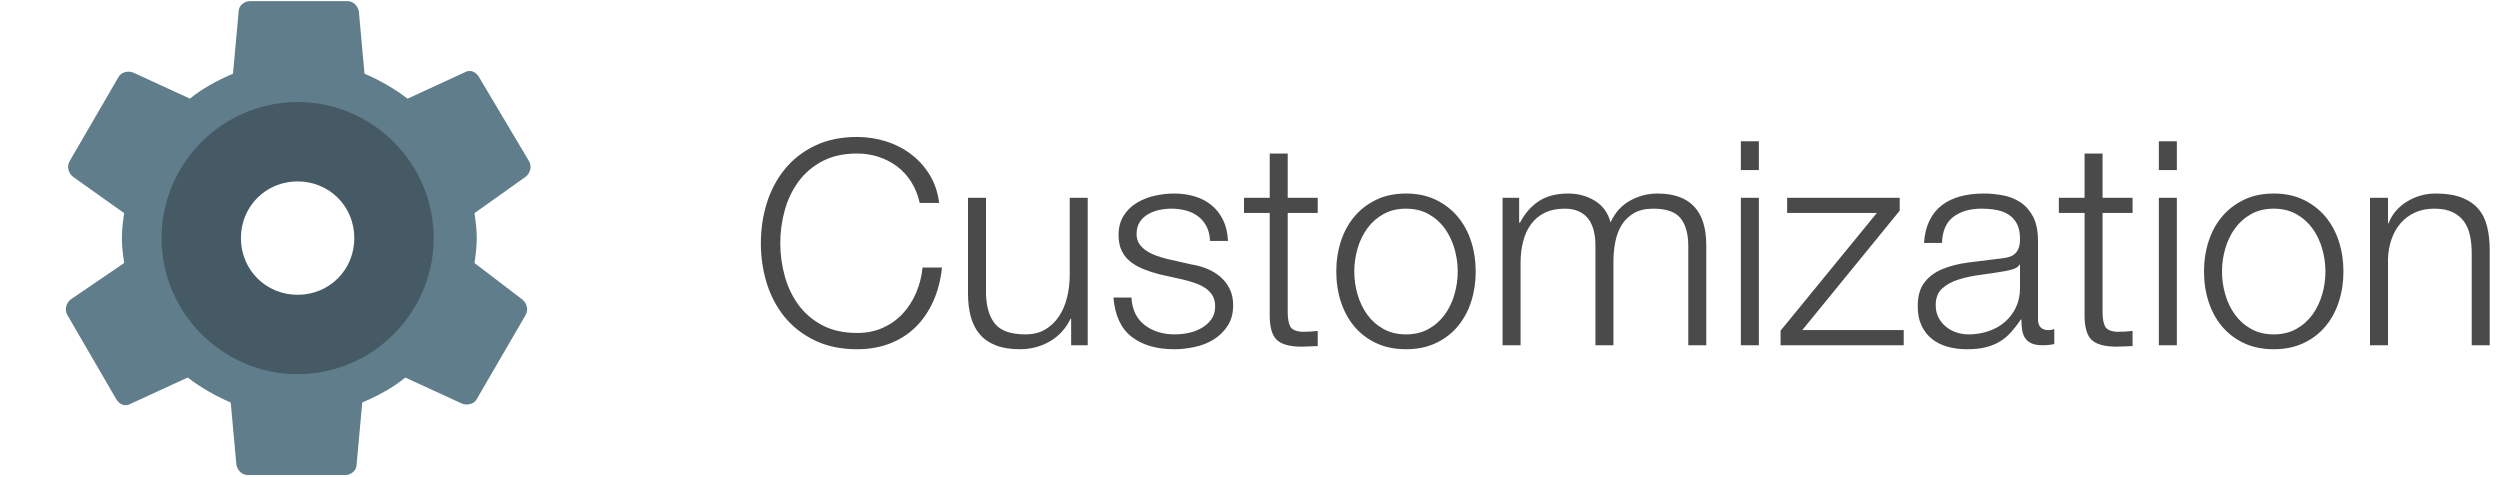
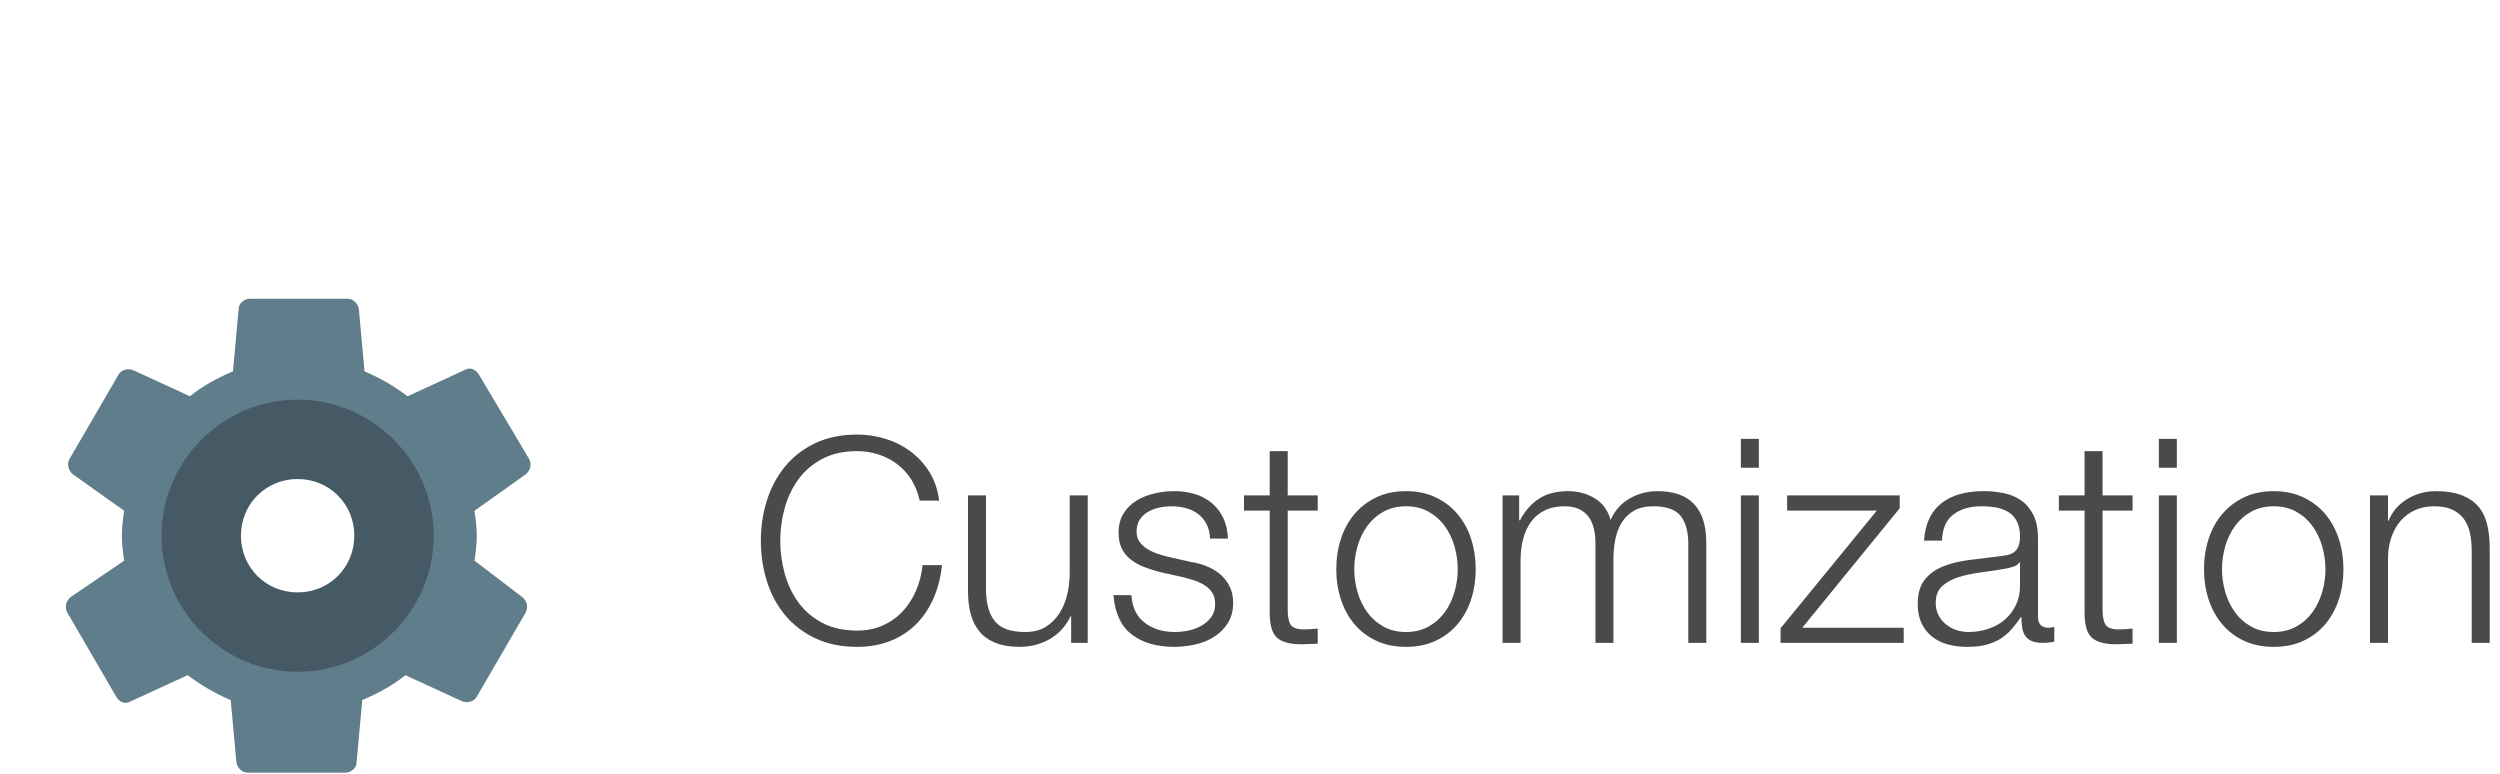
- <svg xmlns="http://www.w3.org/2000/svg" width="210px" height="40px" viewBox="0 0 210 40" version="1.1">
+ <svg xmlns="http://www.w3.org/2000/svg" width="210px" height="65px" viewBox="0 0 210 65" version="1.1">
  <defs />
  <g id="Page-1" stroke="none" stroke-width="1" fill="none" fill-rule="evenodd">
-     <g id="soon-header-customization" transform="translate(5, 0)">
+     <g id="soon-header-customization" transform="translate(5, 25)">
      <g id="settings">
        <path d="M34.857,22.095 C34.952,21.429 35.048,20.762 35.048,20 C35.048,19.238 34.952,18.571 34.857,17.905 L39.143,14.857 C39.524,14.571 39.714,14 39.429,13.524 L35.238,6.476 C34.952,6 34.476,5.81 34,6.095 L29.238,8.286 C28.095,7.429 26.952,6.762 25.619,6.19 L25.143,0.952 C25.048,0.476 24.667,0.095 24.19,0.095 L16,0.095 C15.524,0.095 15.048,0.476 15.048,0.952 L14.571,6.19 C13.238,6.762 12,7.429 10.952,8.286 L6.19,6.095 C5.714,5.905 5.143,6.095 4.952,6.476 L0.857,13.524 C0.571,14 0.762,14.571 1.143,14.857 L5.429,17.905 C5.333,18.571 5.238,19.238 5.238,20 C5.238,20.762 5.333,21.429 5.429,22.095 L0.952,25.143 C0.571,25.429 0.381,26 0.667,26.476 L4.762,33.524 C5.048,34 5.524,34.19 6,33.905 L10.762,31.714 C11.905,32.571 13.048,33.238 14.381,33.81 L14.857,39.048 C14.952,39.524 15.333,39.905 15.81,39.905 L24,39.905 C24.476,39.905 24.952,39.524 24.952,39.048 L25.429,33.81 C26.762,33.238 28,32.571 29.048,31.714 L33.81,33.905 C34.286,34.095 34.857,33.905 35.048,33.524 L39.143,26.476 C39.429,26 39.238,25.429 38.857,25.143 L34.857,22.095 L34.857,22.095 Z M20,29.524 C14.762,29.524 10.476,25.238 10.476,20 C10.476,14.762 14.762,10.476 20,10.476 C25.238,10.476 29.524,14.762 29.524,20 C29.524,25.238 25.238,29.524 20,29.524 L20,29.524 Z" id="Shape" fill="#607D8B" />
        <path d="M20,8.571 C13.714,8.571 8.571,13.714 8.571,20 C8.571,26.286 13.714,31.429 20,31.429 C26.286,31.429 31.429,26.286 31.429,20 C31.429,13.714 26.286,8.571 20,8.571 L20,8.571 Z M20,24.762 C17.333,24.762 15.238,22.667 15.238,20 C15.238,17.333 17.333,15.238 20,15.238 C22.667,15.238 24.762,17.333 24.762,20 C24.762,22.667 22.667,24.762 20,24.762 L20,24.762 Z" id="Shape" fill="#455A64" />
      </g>
      <path d="M72.256,17.048 L73.888,17.048 C73.776,16.152 73.508,15.36 73.084,14.672 C72.66,13.984 72.132,13.404 71.5,12.932 C70.868,12.46 70.164,12.104 69.388,11.864 C68.612,11.624 67.816,11.504 67,11.504 C65.656,11.504 64.476,11.748 63.46,12.236 C62.444,12.724 61.6,13.38 60.928,14.204 C60.256,15.028 59.752,15.976 59.416,17.048 C59.08,18.12 58.912,19.248 58.912,20.432 C58.912,21.616 59.08,22.744 59.416,23.816 C59.752,24.888 60.256,25.832 60.928,26.648 C61.6,27.464 62.444,28.116 63.46,28.604 C64.476,29.092 65.656,29.336 67,29.336 C68.008,29.336 68.924,29.176 69.748,28.856 C70.572,28.536 71.288,28.08 71.896,27.488 C72.504,26.896 73,26.176 73.384,25.328 C73.768,24.48 74.016,23.528 74.128,22.472 L72.496,22.472 C72.416,23.24 72.232,23.956 71.944,24.62 C71.656,25.284 71.28,25.864 70.816,26.36 C70.352,26.856 69.8,27.248 69.16,27.536 C68.52,27.824 67.8,27.968 67,27.968 C65.864,27.968 64.888,27.752 64.072,27.32 C63.256,26.888 62.588,26.316 62.068,25.604 C61.548,24.892 61.164,24.084 60.916,23.18 C60.668,22.276 60.544,21.36 60.544,20.432 C60.544,19.488 60.668,18.568 60.916,17.672 C61.164,16.776 61.548,15.972 62.068,15.26 C62.588,14.548 63.256,13.976 64.072,13.544 C64.888,13.112 65.864,12.896 67,12.896 C67.624,12.896 68.22,12.988 68.788,13.172 C69.356,13.356 69.876,13.624 70.348,13.976 C70.82,14.328 71.22,14.764 71.548,15.284 C71.876,15.804 72.112,16.392 72.256,17.048 L72.256,17.048 Z M86.368,29 L86.368,16.616 L84.856,16.616 L84.856,23.12 C84.856,23.744 84.784,24.356 84.64,24.956 C84.496,25.556 84.272,26.088 83.968,26.552 C83.664,27.016 83.28,27.388 82.816,27.668 C82.352,27.948 81.792,28.088 81.136,28.088 C79.936,28.088 79.092,27.8 78.604,27.224 C78.116,26.648 77.856,25.8 77.824,24.68 L77.824,16.616 L76.312,16.616 L76.312,24.656 C76.312,25.392 76.392,26.048 76.552,26.624 C76.712,27.2 76.964,27.688 77.308,28.088 C77.652,28.488 78.1,28.796 78.652,29.012 C79.204,29.228 79.872,29.336 80.656,29.336 C81.584,29.336 82.428,29.116 83.188,28.676 C83.948,28.236 84.528,27.6 84.928,26.768 L84.976,26.768 L84.976,29 L86.368,29 Z M96.64,20.24 L98.152,20.24 C98.12,19.568 97.984,18.984 97.744,18.488 C97.504,17.992 97.18,17.576 96.772,17.24 C96.364,16.904 95.892,16.656 95.356,16.496 C94.82,16.336 94.24,16.256 93.616,16.256 C93.072,16.256 92.524,16.32 91.972,16.448 C91.42,16.576 90.92,16.776 90.472,17.048 C90.024,17.32 89.66,17.68 89.38,18.128 C89.1,18.576 88.96,19.112 88.96,19.736 C88.96,20.264 89.048,20.708 89.224,21.068 C89.4,21.428 89.644,21.732 89.956,21.98 C90.268,22.228 90.632,22.436 91.048,22.604 C91.464,22.772 91.92,22.92 92.416,23.048 L94.36,23.48 C94.696,23.56 95.028,23.656 95.356,23.768 C95.684,23.88 95.976,24.02 96.232,24.188 C96.488,24.356 96.692,24.564 96.844,24.812 C96.996,25.06 97.072,25.368 97.072,25.736 C97.072,26.168 96.964,26.532 96.748,26.828 C96.532,27.124 96.256,27.368 95.92,27.56 C95.584,27.752 95.22,27.888 94.828,27.968 C94.436,28.048 94.056,28.088 93.688,28.088 C92.68,28.088 91.836,27.828 91.156,27.308 C90.476,26.788 90.104,26.016 90.04,24.992 L88.528,24.992 C88.656,26.512 89.172,27.616 90.076,28.304 C90.98,28.992 92.16,29.336 93.616,29.336 C94.192,29.336 94.776,29.272 95.368,29.144 C95.96,29.016 96.492,28.804 96.964,28.508 C97.436,28.212 97.824,27.828 98.128,27.356 C98.432,26.884 98.584,26.312 98.584,25.64 C98.584,25.096 98.48,24.624 98.272,24.224 C98.064,23.824 97.796,23.488 97.468,23.216 C97.14,22.944 96.764,22.724 96.34,22.556 C95.916,22.388 95.488,22.272 95.056,22.208 L93.04,21.752 C92.784,21.688 92.504,21.604 92.2,21.5 C91.896,21.396 91.616,21.264 91.36,21.104 C91.104,20.944 90.892,20.748 90.724,20.516 C90.556,20.284 90.472,20 90.472,19.664 C90.472,19.264 90.56,18.928 90.736,18.656 C90.912,18.384 91.144,18.164 91.432,17.996 C91.72,17.828 92.036,17.708 92.38,17.636 C92.724,17.564 93.064,17.528 93.4,17.528 C93.832,17.528 94.24,17.58 94.624,17.684 C95.008,17.788 95.348,17.952 95.644,18.176 C95.94,18.4 96.176,18.684 96.352,19.028 C96.528,19.372 96.624,19.776 96.64,20.24 L96.64,20.24 Z M103.168,16.616 L103.168,12.896 L101.656,12.896 L101.656,16.616 L99.496,16.616 L99.496,17.888 L101.656,17.888 L101.656,26.36 C101.64,27.416 101.832,28.14 102.232,28.532 C102.632,28.924 103.336,29.12 104.344,29.12 C104.568,29.12 104.792,29.112 105.016,29.096 C105.24,29.08 105.464,29.072 105.688,29.072 L105.688,27.8 C105.256,27.848 104.824,27.872 104.392,27.872 C103.848,27.84 103.508,27.684 103.372,27.404 C103.236,27.124 103.168,26.736 103.168,26.24 L103.168,17.888 L105.688,17.888 L105.688,16.616 L103.168,16.616 Z M113.104,17.528 C113.824,17.528 114.456,17.68 115,17.984 C115.544,18.288 115.996,18.688 116.356,19.184 C116.716,19.68 116.988,20.244 117.172,20.876 C117.356,21.508 117.448,22.152 117.448,22.808 C117.448,23.464 117.356,24.108 117.172,24.74 C116.988,25.372 116.716,25.936 116.356,26.432 C115.996,26.928 115.544,27.328 115,27.632 C114.456,27.936 113.824,28.088 113.104,28.088 C112.384,28.088 111.752,27.936 111.208,27.632 C110.664,27.328 110.212,26.928 109.852,26.432 C109.492,25.936 109.22,25.372 109.036,24.74 C108.852,24.108 108.76,23.464 108.76,22.808 C108.76,22.152 108.852,21.508 109.036,20.876 C109.22,20.244 109.492,19.68 109.852,19.184 C110.212,18.688 110.664,18.288 111.208,17.984 C111.752,17.68 112.384,17.528 113.104,17.528 L113.104,17.528 Z M113.104,16.256 C112.16,16.256 111.324,16.432 110.596,16.784 C109.868,17.136 109.256,17.608 108.76,18.2 C108.264,18.792 107.888,19.484 107.632,20.276 C107.376,21.068 107.248,21.912 107.248,22.808 C107.248,23.704 107.376,24.548 107.632,25.34 C107.888,26.132 108.264,26.824 108.76,27.416 C109.256,28.008 109.868,28.476 110.596,28.82 C111.324,29.164 112.16,29.336 113.104,29.336 C114.048,29.336 114.884,29.164 115.612,28.82 C116.34,28.476 116.952,28.008 117.448,27.416 C117.944,26.824 118.32,26.132 118.576,25.34 C118.832,24.548 118.96,23.704 118.96,22.808 C118.96,21.912 118.832,21.068 118.576,20.276 C118.32,19.484 117.944,18.792 117.448,18.2 C116.952,17.608 116.34,17.136 115.612,16.784 C114.884,16.432 114.048,16.256 113.104,16.256 L113.104,16.256 Z M121.216,16.616 L121.216,29 L122.728,29 L122.728,22.088 C122.728,21.432 122.8,20.828 122.944,20.276 C123.088,19.724 123.308,19.244 123.604,18.836 C123.9,18.428 124.284,18.108 124.756,17.876 C125.228,17.644 125.784,17.528 126.424,17.528 C126.904,17.528 127.312,17.608 127.648,17.768 C127.984,17.928 128.252,18.148 128.452,18.428 C128.652,18.708 128.796,19.036 128.884,19.412 C128.972,19.788 129.016,20.184 129.016,20.6 L129.016,29 L130.528,29 L130.528,21.992 C130.528,21.416 130.58,20.86 130.684,20.324 C130.788,19.788 130.968,19.312 131.224,18.896 C131.48,18.48 131.824,18.148 132.256,17.9 C132.688,17.652 133.232,17.528 133.888,17.528 C134.976,17.528 135.736,17.796 136.168,18.332 C136.6,18.868 136.816,19.648 136.816,20.672 L136.816,29 L138.328,29 L138.328,20.6 C138.328,17.704 136.96,16.256 134.224,16.256 C133.408,16.256 132.64,16.456 131.92,16.856 C131.2,17.256 130.656,17.864 130.288,18.68 C130.064,17.864 129.62,17.256 128.956,16.856 C128.292,16.456 127.552,16.256 126.736,16.256 C125.728,16.256 124.9,16.472 124.252,16.904 C123.604,17.336 123.08,17.936 122.68,18.704 L122.608,18.704 L122.608,16.616 L121.216,16.616 Z M141.232,11.864 L141.232,14.288 L142.744,14.288 L142.744,11.864 L141.232,11.864 Z M141.232,16.616 L141.232,29 L142.744,29 L142.744,16.616 L141.232,16.616 Z M146.392,27.728 L154.576,17.696 L154.576,16.616 L145.12,16.616 L145.12,17.888 L152.656,17.888 L144.568,27.776 L144.568,29 L154.912,29 L154.912,27.728 L146.392,27.728 Z M156.616,20.408 L158.128,20.408 C158.16,19.4 158.48,18.668 159.088,18.212 C159.696,17.756 160.48,17.528 161.44,17.528 C161.888,17.528 162.308,17.564 162.7,17.636 C163.092,17.708 163.436,17.84 163.732,18.032 C164.028,18.224 164.26,18.484 164.428,18.812 C164.596,19.14 164.68,19.56 164.68,20.072 C164.68,20.408 164.636,20.68 164.548,20.888 C164.46,21.096 164.336,21.26 164.176,21.38 C164.016,21.5 163.816,21.584 163.576,21.632 C163.336,21.68 163.056,21.72 162.736,21.752 C161.92,21.848 161.116,21.948 160.324,22.052 C159.532,22.156 158.82,22.336 158.188,22.592 C157.556,22.848 157.048,23.22 156.664,23.708 C156.28,24.196 156.088,24.872 156.088,25.736 C156.088,26.36 156.196,26.9 156.412,27.356 C156.628,27.812 156.924,28.188 157.3,28.484 C157.676,28.78 158.116,28.996 158.62,29.132 C159.124,29.268 159.664,29.336 160.24,29.336 C160.848,29.336 161.372,29.28 161.812,29.168 C162.252,29.056 162.644,28.896 162.988,28.688 C163.332,28.48 163.644,28.22 163.924,27.908 C164.204,27.596 164.48,27.24 164.752,26.84 L164.8,26.84 C164.8,27.16 164.82,27.452 164.86,27.716 C164.9,27.98 164.984,28.208 165.112,28.4 C165.24,28.592 165.42,28.74 165.652,28.844 C165.884,28.948 166.192,29 166.576,29 C166.784,29 166.956,28.992 167.092,28.976 C167.228,28.96 167.384,28.936 167.56,28.904 L167.56,27.632 C167.416,27.696 167.256,27.728 167.08,27.728 C166.488,27.728 166.192,27.424 166.192,26.816 L166.192,20.24 C166.192,19.408 166.056,18.732 165.784,18.212 C165.512,17.692 165.16,17.288 164.728,17 C164.296,16.712 163.808,16.516 163.264,16.412 C162.72,16.308 162.176,16.256 161.632,16.256 C160.912,16.256 160.256,16.336 159.664,16.496 C159.072,16.656 158.556,16.904 158.116,17.24 C157.676,17.576 157.328,18.008 157.072,18.536 C156.816,19.064 156.664,19.688 156.616,20.408 L156.616,20.408 Z M164.68,22.232 L164.68,24.2 C164.68,24.808 164.564,25.352 164.332,25.832 C164.1,26.312 163.788,26.72 163.396,27.056 C163.004,27.392 162.544,27.648 162.016,27.824 C161.488,28 160.936,28.088 160.36,28.088 C160.008,28.088 159.664,28.032 159.328,27.92 C158.992,27.808 158.696,27.644 158.44,27.428 C158.184,27.212 157.98,26.956 157.828,26.66 C157.676,26.364 157.6,26.024 157.6,25.64 C157.6,25.032 157.78,24.564 158.14,24.236 C158.5,23.908 158.96,23.656 159.52,23.48 C160.08,23.304 160.7,23.172 161.38,23.084 C162.06,22.996 162.72,22.896 163.36,22.784 C163.568,22.752 163.808,22.696 164.08,22.616 C164.352,22.536 164.536,22.408 164.632,22.232 L164.68,22.232 Z M171.616,16.616 L171.616,12.896 L170.104,12.896 L170.104,16.616 L167.944,16.616 L167.944,17.888 L170.104,17.888 L170.104,26.36 C170.088,27.416 170.28,28.14 170.68,28.532 C171.08,28.924 171.784,29.12 172.792,29.12 C173.016,29.12 173.24,29.112 173.464,29.096 C173.688,29.08 173.912,29.072 174.136,29.072 L174.136,27.8 C173.704,27.848 173.272,27.872 172.84,27.872 C172.296,27.84 171.956,27.684 171.82,27.404 C171.684,27.124 171.616,26.736 171.616,26.24 L171.616,17.888 L174.136,17.888 L174.136,16.616 L171.616,16.616 Z M176.344,11.864 L176.344,14.288 L177.856,14.288 L177.856,11.864 L176.344,11.864 Z M176.344,16.616 L176.344,29 L177.856,29 L177.856,16.616 L176.344,16.616 Z M185.992,17.528 C186.712,17.528 187.344,17.68 187.888,17.984 C188.432,18.288 188.884,18.688 189.244,19.184 C189.604,19.68 189.876,20.244 190.06,20.876 C190.244,21.508 190.336,22.152 190.336,22.808 C190.336,23.464 190.244,24.108 190.06,24.74 C189.876,25.372 189.604,25.936 189.244,26.432 C188.884,26.928 188.432,27.328 187.888,27.632 C187.344,27.936 186.712,28.088 185.992,28.088 C185.272,28.088 184.64,27.936 184.096,27.632 C183.552,27.328 183.1,26.928 182.74,26.432 C182.38,25.936 182.108,25.372 181.924,24.74 C181.74,24.108 181.648,23.464 181.648,22.808 C181.648,22.152 181.74,21.508 181.924,20.876 C182.108,20.244 182.38,19.68 182.74,19.184 C183.1,18.688 183.552,18.288 184.096,17.984 C184.64,17.68 185.272,17.528 185.992,17.528 L185.992,17.528 Z M185.992,16.256 C185.048,16.256 184.212,16.432 183.484,16.784 C182.756,17.136 182.144,17.608 181.648,18.2 C181.152,18.792 180.776,19.484 180.52,20.276 C180.264,21.068 180.136,21.912 180.136,22.808 C180.136,23.704 180.264,24.548 180.52,25.34 C180.776,26.132 181.152,26.824 181.648,27.416 C182.144,28.008 182.756,28.476 183.484,28.82 C184.212,29.164 185.048,29.336 185.992,29.336 C186.936,29.336 187.772,29.164 188.5,28.82 C189.228,28.476 189.84,28.008 190.336,27.416 C190.832,26.824 191.208,26.132 191.464,25.34 C191.72,24.548 191.848,23.704 191.848,22.808 C191.848,21.912 191.72,21.068 191.464,20.276 C191.208,19.484 190.832,18.792 190.336,18.2 C189.84,17.608 189.228,17.136 188.5,16.784 C187.772,16.432 186.936,16.256 185.992,16.256 L185.992,16.256 Z M194.08,16.616 L194.08,29 L195.592,29 L195.592,21.776 C195.608,21.168 195.708,20.604 195.892,20.084 C196.076,19.564 196.332,19.116 196.66,18.74 C196.988,18.364 197.388,18.068 197.86,17.852 C198.332,17.636 198.872,17.528 199.48,17.528 C200.088,17.528 200.596,17.624 201.004,17.816 C201.412,18.008 201.736,18.272 201.976,18.608 C202.216,18.944 202.384,19.34 202.48,19.796 C202.576,20.252 202.624,20.744 202.624,21.272 L202.624,29 L204.136,29 L204.136,21.032 C204.136,20.296 204.064,19.632 203.92,19.04 C203.776,18.448 203.528,17.948 203.176,17.54 C202.824,17.132 202.356,16.816 201.772,16.592 C201.188,16.368 200.464,16.256 199.6,16.256 C198.72,16.256 197.912,16.484 197.176,16.94 C196.44,17.396 195.928,18 195.64,18.752 L195.592,18.752 L195.592,16.616 L194.08,16.616 Z" id="Customization-Copy" fill="#4A4A4A" />
    </g>
  </g>
</svg>
